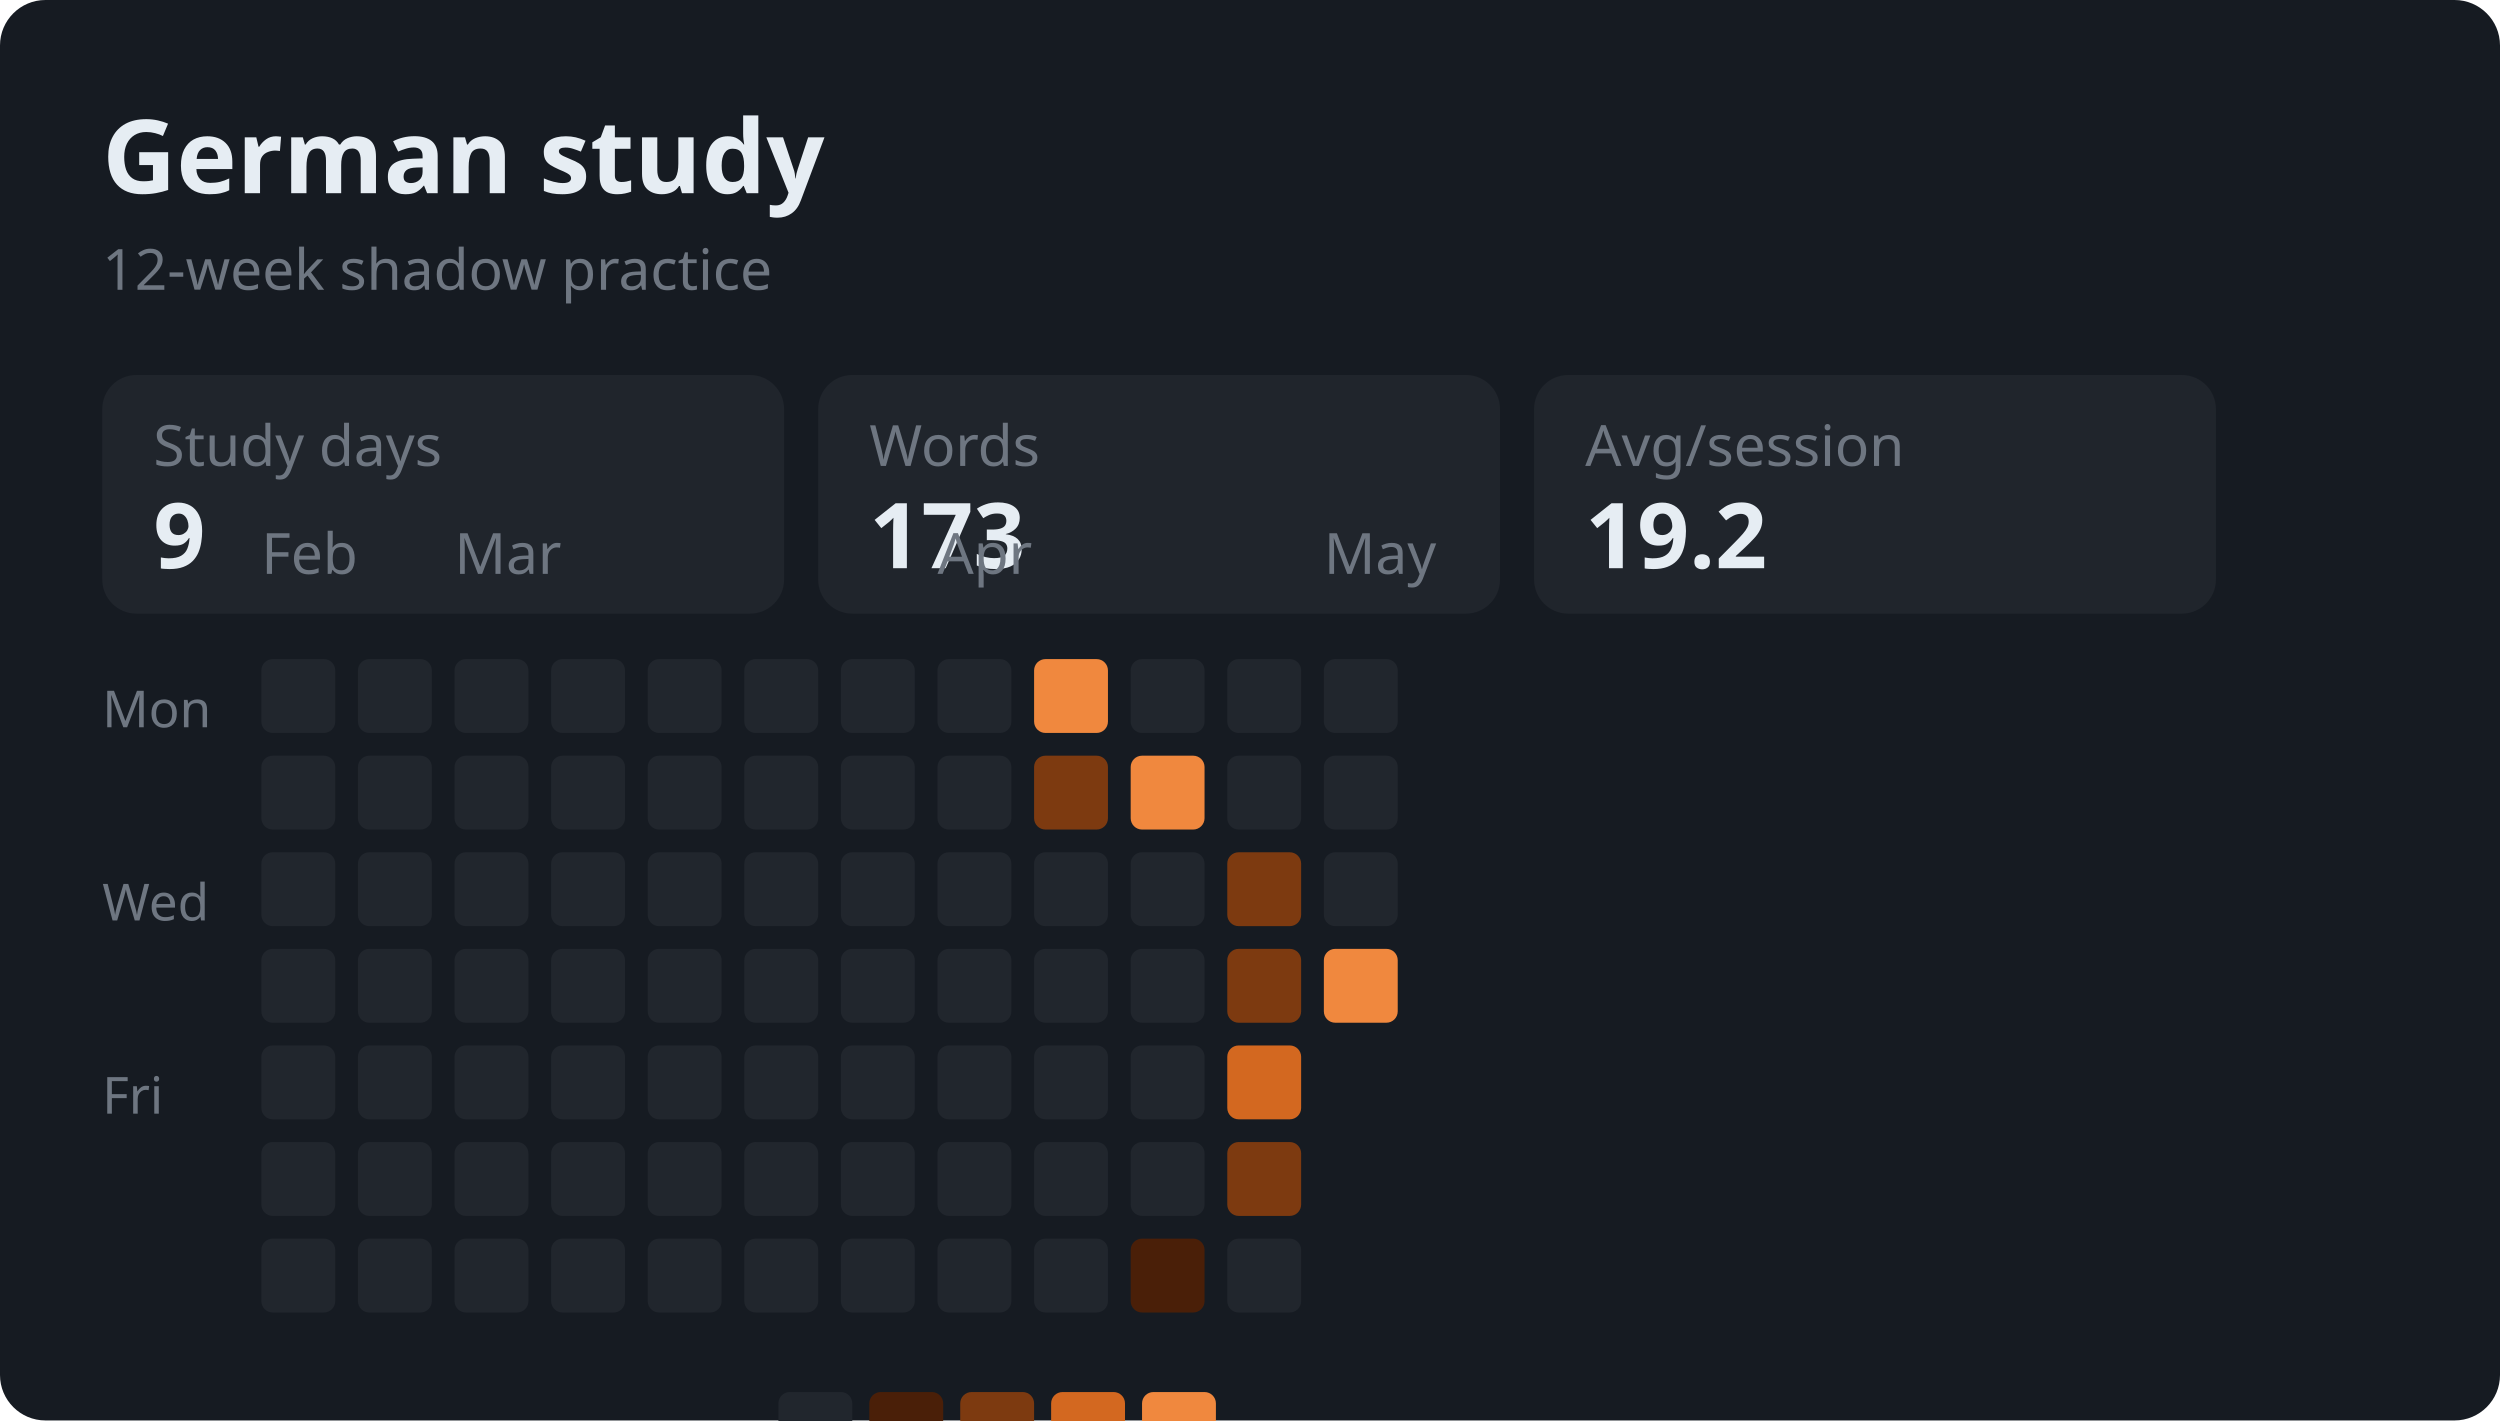
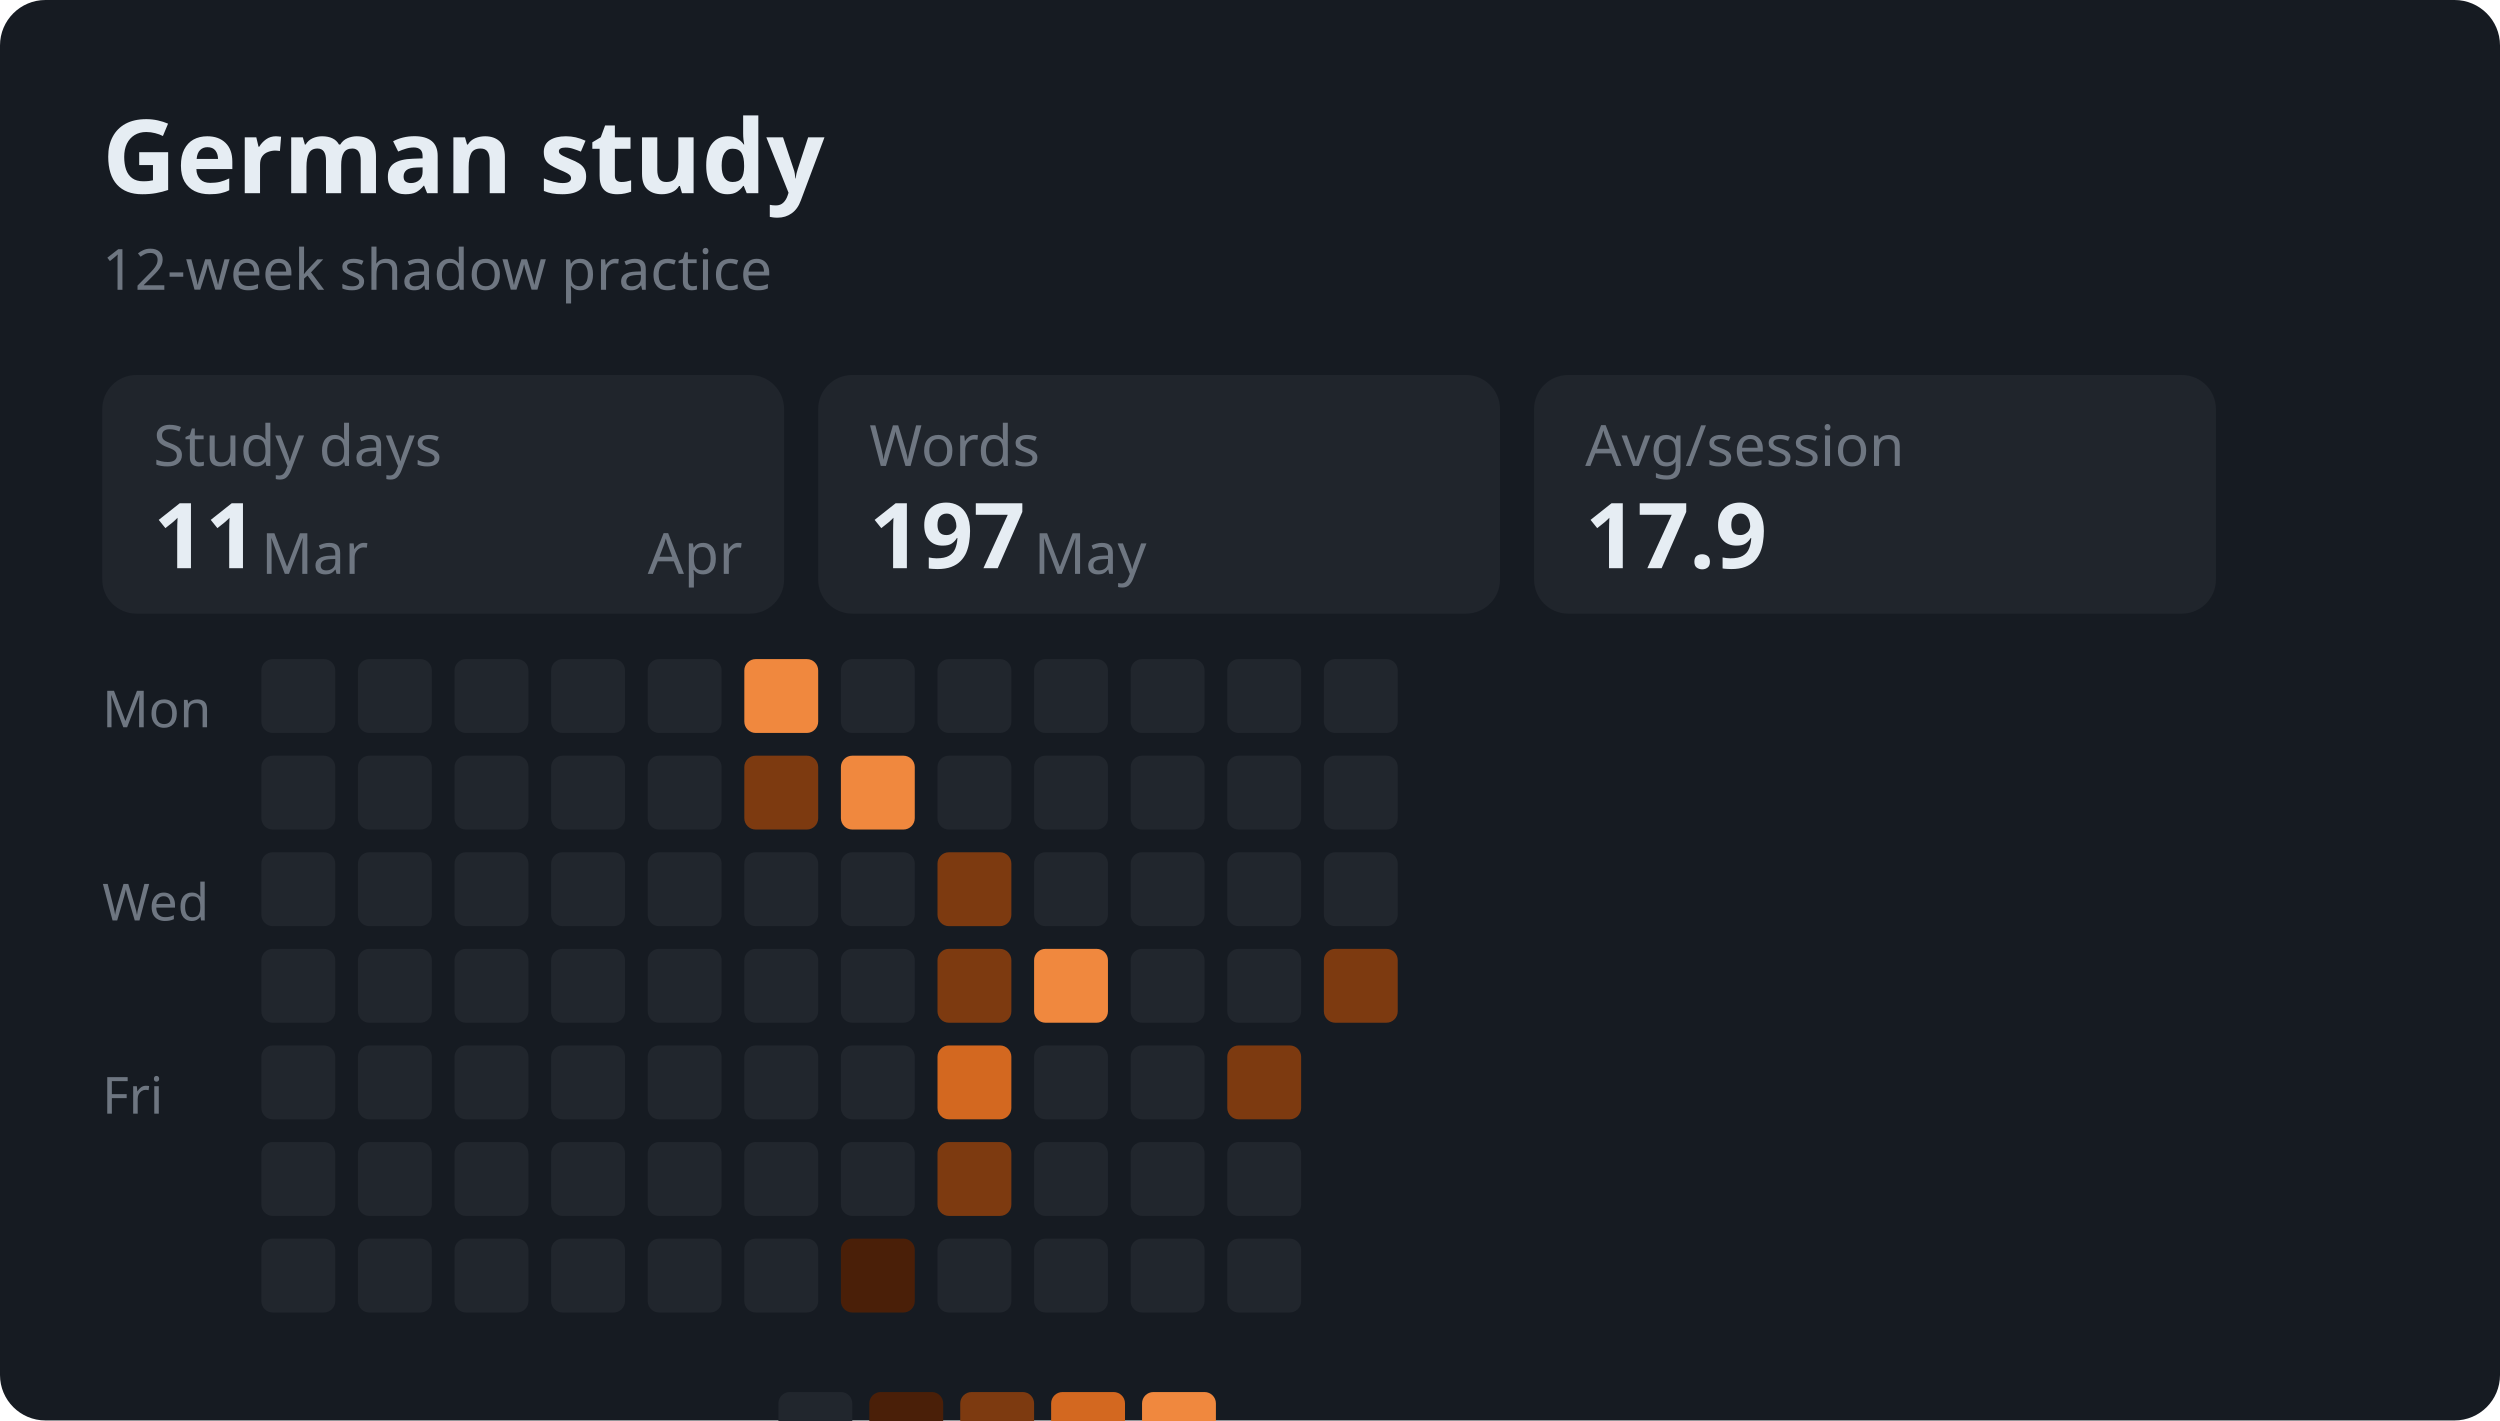
<svg xmlns="http://www.w3.org/2000/svg" width="440" height="250" viewBox="0 0 440 250">
  <rect width="440" height="250" rx="8" fill="#161b22" />
  <text x="18" y="34" font-family="Segoe UI Variable,Segoe UI,system-ui,sans-serif" font-size="18" font-weight="650" fill="#e6edf3">German study</text>
  <text x="18" y="51" font-family="Segoe UI Variable,Segoe UI,system-ui,sans-serif" font-size="10" fill="#6e7681">12-week shadow practice</text>
  <rect x="18" y="66" width="120" height="42" rx="6" fill="#21262d" opacity="0.9" />
  <text x="27" y="82" font-family="Segoe UI Variable,Segoe UI,system-ui,sans-serif" font-size="10" fill="#6e7681">Study days</text>
-   <text x="27" y="100" font-family="Segoe UI Variable,Segoe UI,system-ui,sans-serif" font-size="16" font-weight="700" fill="#e6edf3">9</text>
+   <text x="27" y="100" font-family="Segoe UI Variable,Segoe UI,system-ui,sans-serif" font-size="16" font-weight="700" fill="#e6edf3">11</text>
  <rect x="144" y="66" width="120" height="42" rx="6" fill="#21262d" opacity="0.9" />
  <text x="153" y="82" font-family="Segoe UI Variable,Segoe UI,system-ui,sans-serif" font-size="10" fill="#6e7681">Words</text>
-   <text x="153" y="100" font-family="Segoe UI Variable,Segoe UI,system-ui,sans-serif" font-size="16" font-weight="700" fill="#e6edf3">173</text>
+   <text x="153" y="100" font-family="Segoe UI Variable,Segoe UI,system-ui,sans-serif" font-size="16" font-weight="700" fill="#e6edf3">197</text>
  <rect x="270" y="66" width="120" height="42" rx="6" fill="#21262d" opacity="0.9" />
  <text x="279" y="82" font-family="Segoe UI Variable,Segoe UI,system-ui,sans-serif" font-size="10" fill="#6e7681">Avg/session</text>
-   <text x="279" y="100" font-family="Segoe UI Variable,Segoe UI,system-ui,sans-serif" font-size="16" font-weight="700" fill="#e6edf3">19.2</text>
-   <text x="46" y="101" font-family="Segoe UI Variable,Segoe UI,system-ui,sans-serif" font-size="10" fill="#6e7681">Feb</text>
-   <text x="80" y="101" font-family="Segoe UI Variable,Segoe UI,system-ui,sans-serif" font-size="10" fill="#6e7681">Mar</text>
-   <text x="165" y="101" font-family="Segoe UI Variable,Segoe UI,system-ui,sans-serif" font-size="10" fill="#6e7681">Apr</text>
-   <text x="233" y="101" font-family="Segoe UI Variable,Segoe UI,system-ui,sans-serif" font-size="10" fill="#6e7681">May</text>
+   <text x="279" y="100" font-family="Segoe UI Variable,Segoe UI,system-ui,sans-serif" font-size="16" font-weight="700" fill="#e6edf3">17.9</text>
+   <text x="46" y="101" font-family="Segoe UI Variable,Segoe UI,system-ui,sans-serif" font-size="10" fill="#6e7681">Mar</text>
+   <text x="114" y="101" font-family="Segoe UI Variable,Segoe UI,system-ui,sans-serif" font-size="10" fill="#6e7681">Apr</text>
+   <text x="182" y="101" font-family="Segoe UI Variable,Segoe UI,system-ui,sans-serif" font-size="10" fill="#6e7681">May</text>
  <text x="18" y="128" font-family="Segoe UI Variable,Segoe UI,system-ui,sans-serif" font-size="9" fill="#6e7681" text-anchor="start">Mon</text>
  <text x="18" y="162" font-family="Segoe UI Variable,Segoe UI,system-ui,sans-serif" font-size="9" fill="#6e7681" text-anchor="start">Wed</text>
  <text x="18" y="196" font-family="Segoe UI Variable,Segoe UI,system-ui,sans-serif" font-size="9" fill="#6e7681" text-anchor="start">Fri</text>
  <rect class="day" x="46" y="116" width="13" height="13" rx="2" fill="#21262d" />
  <rect class="day" x="46" y="133" width="13" height="13" rx="2" fill="#21262d" />
  <rect class="day" x="46" y="150" width="13" height="13" rx="2" fill="#21262d" />
  <rect class="day" x="46" y="167" width="13" height="13" rx="2" fill="#21262d" />
  <rect class="day" x="46" y="184" width="13" height="13" rx="2" fill="#21262d" />
  <rect class="day" x="46" y="201" width="13" height="13" rx="2" fill="#21262d" />
  <rect class="day" x="46" y="218" width="13" height="13" rx="2" fill="#21262d" />
  <rect class="day" x="63" y="116" width="13" height="13" rx="2" fill="#21262d" />
  <rect class="day" x="63" y="133" width="13" height="13" rx="2" fill="#21262d" />
  <rect class="day" x="63" y="150" width="13" height="13" rx="2" fill="#21262d" />
  <rect class="day" x="63" y="167" width="13" height="13" rx="2" fill="#21262d" />
  <rect class="day" x="63" y="184" width="13" height="13" rx="2" fill="#21262d" />
  <rect class="day" x="63" y="201" width="13" height="13" rx="2" fill="#21262d" />
  <rect class="day" x="63" y="218" width="13" height="13" rx="2" fill="#21262d" />
  <rect class="day" x="80" y="116" width="13" height="13" rx="2" fill="#21262d" />
  <rect class="day" x="80" y="133" width="13" height="13" rx="2" fill="#21262d" />
  <rect class="day" x="80" y="150" width="13" height="13" rx="2" fill="#21262d" />
  <rect class="day" x="80" y="167" width="13" height="13" rx="2" fill="#21262d" />
  <rect class="day" x="80" y="184" width="13" height="13" rx="2" fill="#21262d" />
  <rect class="day" x="80" y="201" width="13" height="13" rx="2" fill="#21262d" />
  <rect class="day" x="80" y="218" width="13" height="13" rx="2" fill="#21262d" />
  <rect class="day" x="97" y="116" width="13" height="13" rx="2" fill="#21262d" />
  <rect class="day" x="97" y="133" width="13" height="13" rx="2" fill="#21262d" />
  <rect class="day" x="97" y="150" width="13" height="13" rx="2" fill="#21262d" />
  <rect class="day" x="97" y="167" width="13" height="13" rx="2" fill="#21262d" />
  <rect class="day" x="97" y="184" width="13" height="13" rx="2" fill="#21262d" />
  <rect class="day" x="97" y="201" width="13" height="13" rx="2" fill="#21262d" />
  <rect class="day" x="97" y="218" width="13" height="13" rx="2" fill="#21262d" />
  <rect class="day" x="114" y="116" width="13" height="13" rx="2" fill="#21262d" />
  <rect class="day" x="114" y="133" width="13" height="13" rx="2" fill="#21262d" />
  <rect class="day" x="114" y="150" width="13" height="13" rx="2" fill="#21262d" />
  <rect class="day" x="114" y="167" width="13" height="13" rx="2" fill="#21262d" />
  <rect class="day" x="114" y="184" width="13" height="13" rx="2" fill="#21262d" />
  <rect class="day" x="114" y="201" width="13" height="13" rx="2" fill="#21262d" />
  <rect class="day" x="114" y="218" width="13" height="13" rx="2" fill="#21262d" />
-   <rect class="day" x="131" y="116" width="13" height="13" rx="2" fill="#21262d" />
-   <rect class="day" x="131" y="133" width="13" height="13" rx="2" fill="#21262d" />
+   <rect class="day" x="131" y="116" width="13" height="13" rx="2" fill="#f0883e" />
+   <rect class="day" x="131" y="133" width="13" height="13" rx="2" fill="#7d3a10" />
  <rect class="day" x="131" y="150" width="13" height="13" rx="2" fill="#21262d" />
  <rect class="day" x="131" y="167" width="13" height="13" rx="2" fill="#21262d" />
  <rect class="day" x="131" y="184" width="13" height="13" rx="2" fill="#21262d" />
  <rect class="day" x="131" y="201" width="13" height="13" rx="2" fill="#21262d" />
  <rect class="day" x="131" y="218" width="13" height="13" rx="2" fill="#21262d" />
  <rect class="day" x="148" y="116" width="13" height="13" rx="2" fill="#21262d" />
-   <rect class="day" x="148" y="133" width="13" height="13" rx="2" fill="#21262d" />
+   <rect class="day" x="148" y="133" width="13" height="13" rx="2" fill="#f0883e" />
  <rect class="day" x="148" y="150" width="13" height="13" rx="2" fill="#21262d" />
  <rect class="day" x="148" y="167" width="13" height="13" rx="2" fill="#21262d" />
  <rect class="day" x="148" y="184" width="13" height="13" rx="2" fill="#21262d" />
  <rect class="day" x="148" y="201" width="13" height="13" rx="2" fill="#21262d" />
-   <rect class="day" x="148" y="218" width="13" height="13" rx="2" fill="#21262d" />
+   <rect class="day" x="148" y="218" width="13" height="13" rx="2" fill="#4a1f08" />
  <rect class="day" x="165" y="116" width="13" height="13" rx="2" fill="#21262d" />
  <rect class="day" x="165" y="133" width="13" height="13" rx="2" fill="#21262d" />
-   <rect class="day" x="165" y="150" width="13" height="13" rx="2" fill="#21262d" />
-   <rect class="day" x="165" y="167" width="13" height="13" rx="2" fill="#21262d" />
-   <rect class="day" x="165" y="184" width="13" height="13" rx="2" fill="#21262d" />
-   <rect class="day" x="165" y="201" width="13" height="13" rx="2" fill="#21262d" />
+   <rect class="day" x="165" y="150" width="13" height="13" rx="2" fill="#7d3a10" />
+   <rect class="day" x="165" y="167" width="13" height="13" rx="2" fill="#7d3a10" />
+   <rect class="day" x="165" y="184" width="13" height="13" rx="2" fill="#d36820" />
+   <rect class="day" x="165" y="201" width="13" height="13" rx="2" fill="#7d3a10" />
  <rect class="day" x="165" y="218" width="13" height="13" rx="2" fill="#21262d" />
-   <rect class="day" x="182" y="116" width="13" height="13" rx="2" fill="#f0883e" />
-   <rect class="day" x="182" y="133" width="13" height="13" rx="2" fill="#7d3a10" />
+   <rect class="day" x="182" y="116" width="13" height="13" rx="2" fill="#21262d" />
+   <rect class="day" x="182" y="133" width="13" height="13" rx="2" fill="#21262d" />
  <rect class="day" x="182" y="150" width="13" height="13" rx="2" fill="#21262d" />
-   <rect class="day" x="182" y="167" width="13" height="13" rx="2" fill="#21262d" />
+   <rect class="day" x="182" y="167" width="13" height="13" rx="2" fill="#f0883e" />
  <rect class="day" x="182" y="184" width="13" height="13" rx="2" fill="#21262d" />
  <rect class="day" x="182" y="201" width="13" height="13" rx="2" fill="#21262d" />
  <rect class="day" x="182" y="218" width="13" height="13" rx="2" fill="#21262d" />
  <rect class="day" x="199" y="116" width="13" height="13" rx="2" fill="#21262d" />
-   <rect class="day" x="199" y="133" width="13" height="13" rx="2" fill="#f0883e" />
+   <rect class="day" x="199" y="133" width="13" height="13" rx="2" fill="#21262d" />
  <rect class="day" x="199" y="150" width="13" height="13" rx="2" fill="#21262d" />
  <rect class="day" x="199" y="167" width="13" height="13" rx="2" fill="#21262d" />
  <rect class="day" x="199" y="184" width="13" height="13" rx="2" fill="#21262d" />
  <rect class="day" x="199" y="201" width="13" height="13" rx="2" fill="#21262d" />
-   <rect class="day" x="199" y="218" width="13" height="13" rx="2" fill="#4a1f08" />
+   <rect class="day" x="199" y="218" width="13" height="13" rx="2" fill="#21262d" />
  <rect class="day" x="216" y="116" width="13" height="13" rx="2" fill="#21262d" />
  <rect class="day" x="216" y="133" width="13" height="13" rx="2" fill="#21262d" />
-   <rect class="day" x="216" y="150" width="13" height="13" rx="2" fill="#7d3a10" />
-   <rect class="day" x="216" y="167" width="13" height="13" rx="2" fill="#7d3a10" />
-   <rect class="day" x="216" y="184" width="13" height="13" rx="2" fill="#d36820" />
-   <rect class="day" x="216" y="201" width="13" height="13" rx="2" fill="#7d3a10" />
+   <rect class="day" x="216" y="150" width="13" height="13" rx="2" fill="#21262d" />
+   <rect class="day" x="216" y="167" width="13" height="13" rx="2" fill="#21262d" />
+   <rect class="day" x="216" y="184" width="13" height="13" rx="2" fill="#7d3a10" />
+   <rect class="day" x="216" y="201" width="13" height="13" rx="2" fill="#21262d" />
  <rect class="day" x="216" y="218" width="13" height="13" rx="2" fill="#21262d" />
  <rect class="day" x="233" y="116" width="13" height="13" rx="2" fill="#21262d" />
  <rect class="day" x="233" y="133" width="13" height="13" rx="2" fill="#21262d" />
  <rect class="day" x="233" y="150" width="13" height="13" rx="2" fill="#21262d" />
-   <rect class="day" x="233" y="167" width="13" height="13" rx="2" fill="#f0883e" />
+   <rect class="day" x="233" y="167" width="13" height="13" rx="2" fill="#7d3a10" />
  <text x="107" y="257" font-family="Segoe UI Variable,Segoe UI,system-ui,sans-serif" font-size="9" fill="#6e7681">Less</text>
  <rect x="137" y="245" width="13" height="13" rx="2" fill="#21262d" />
  <rect x="153" y="245" width="13" height="13" rx="2" fill="#4a1f08" />
  <rect x="169" y="245" width="13" height="13" rx="2" fill="#7d3a10" />
  <rect x="185" y="245" width="13" height="13" rx="2" fill="#d36820" />
  <rect x="201" y="245" width="13" height="13" rx="2" fill="#f0883e" />
  <text x="246" y="257" font-family="Segoe UI Variable,Segoe UI,system-ui,sans-serif" font-size="9" fill="#6e7681" text-anchor="end">More</text>
</svg>
